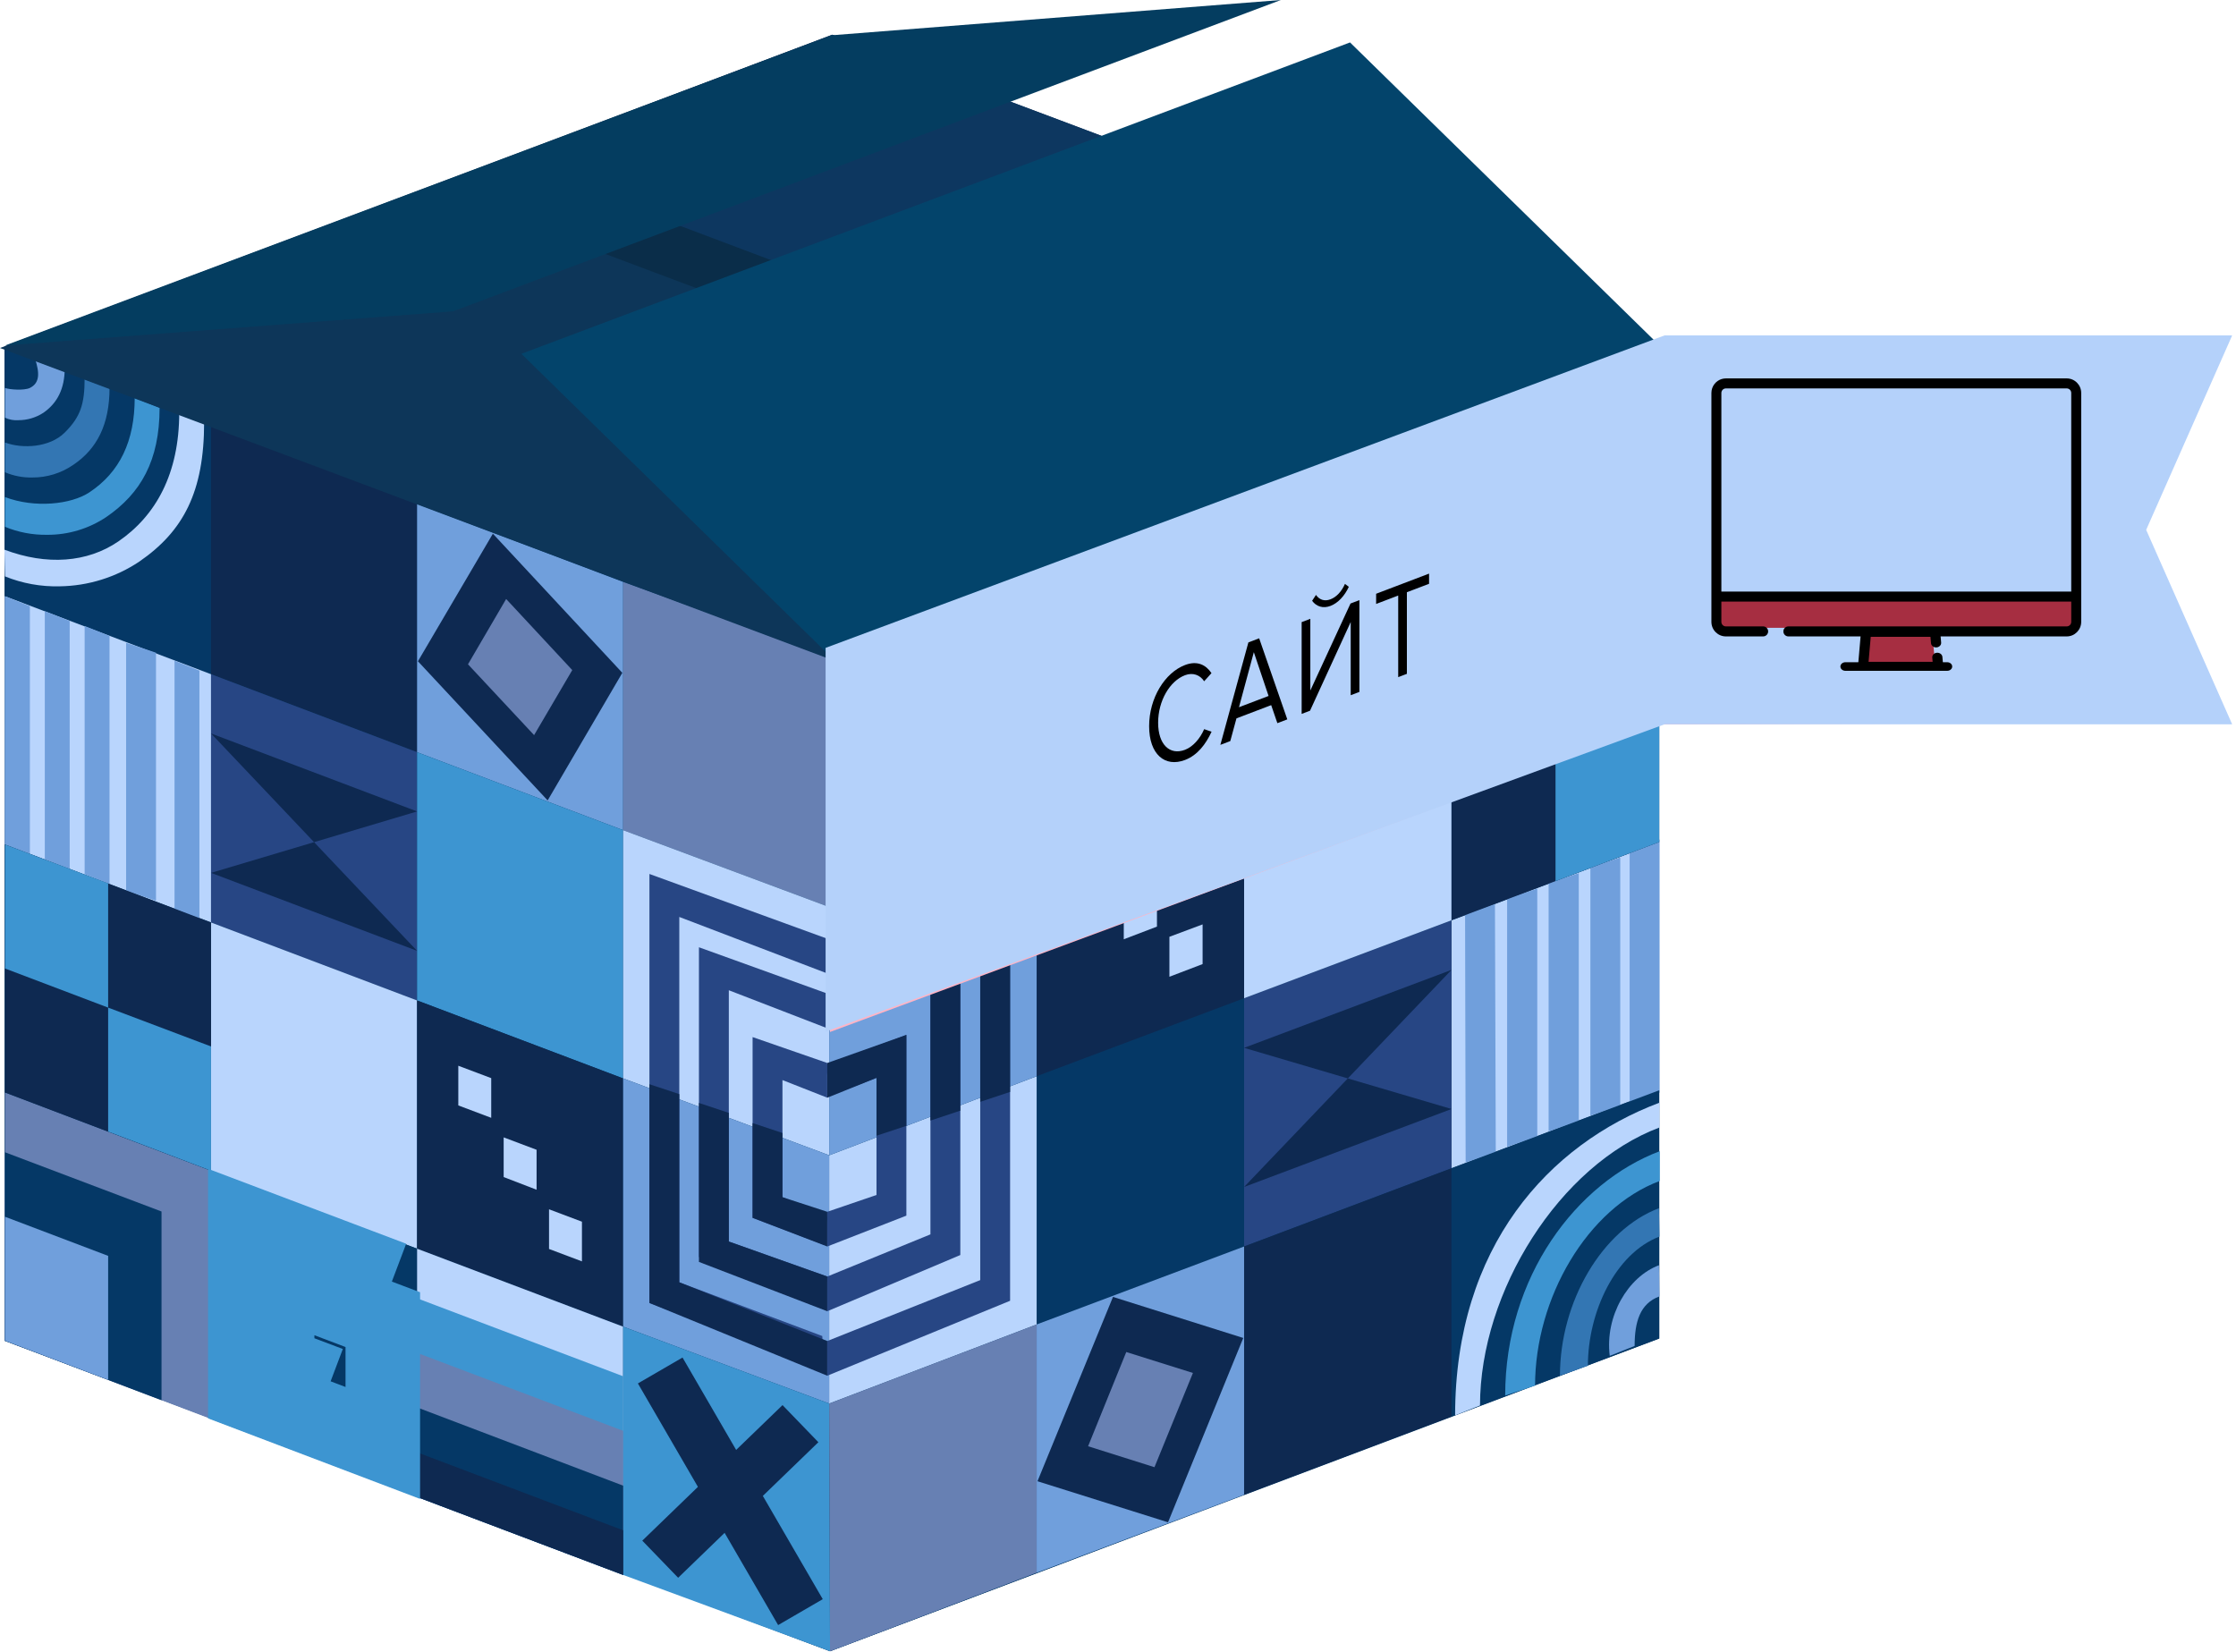
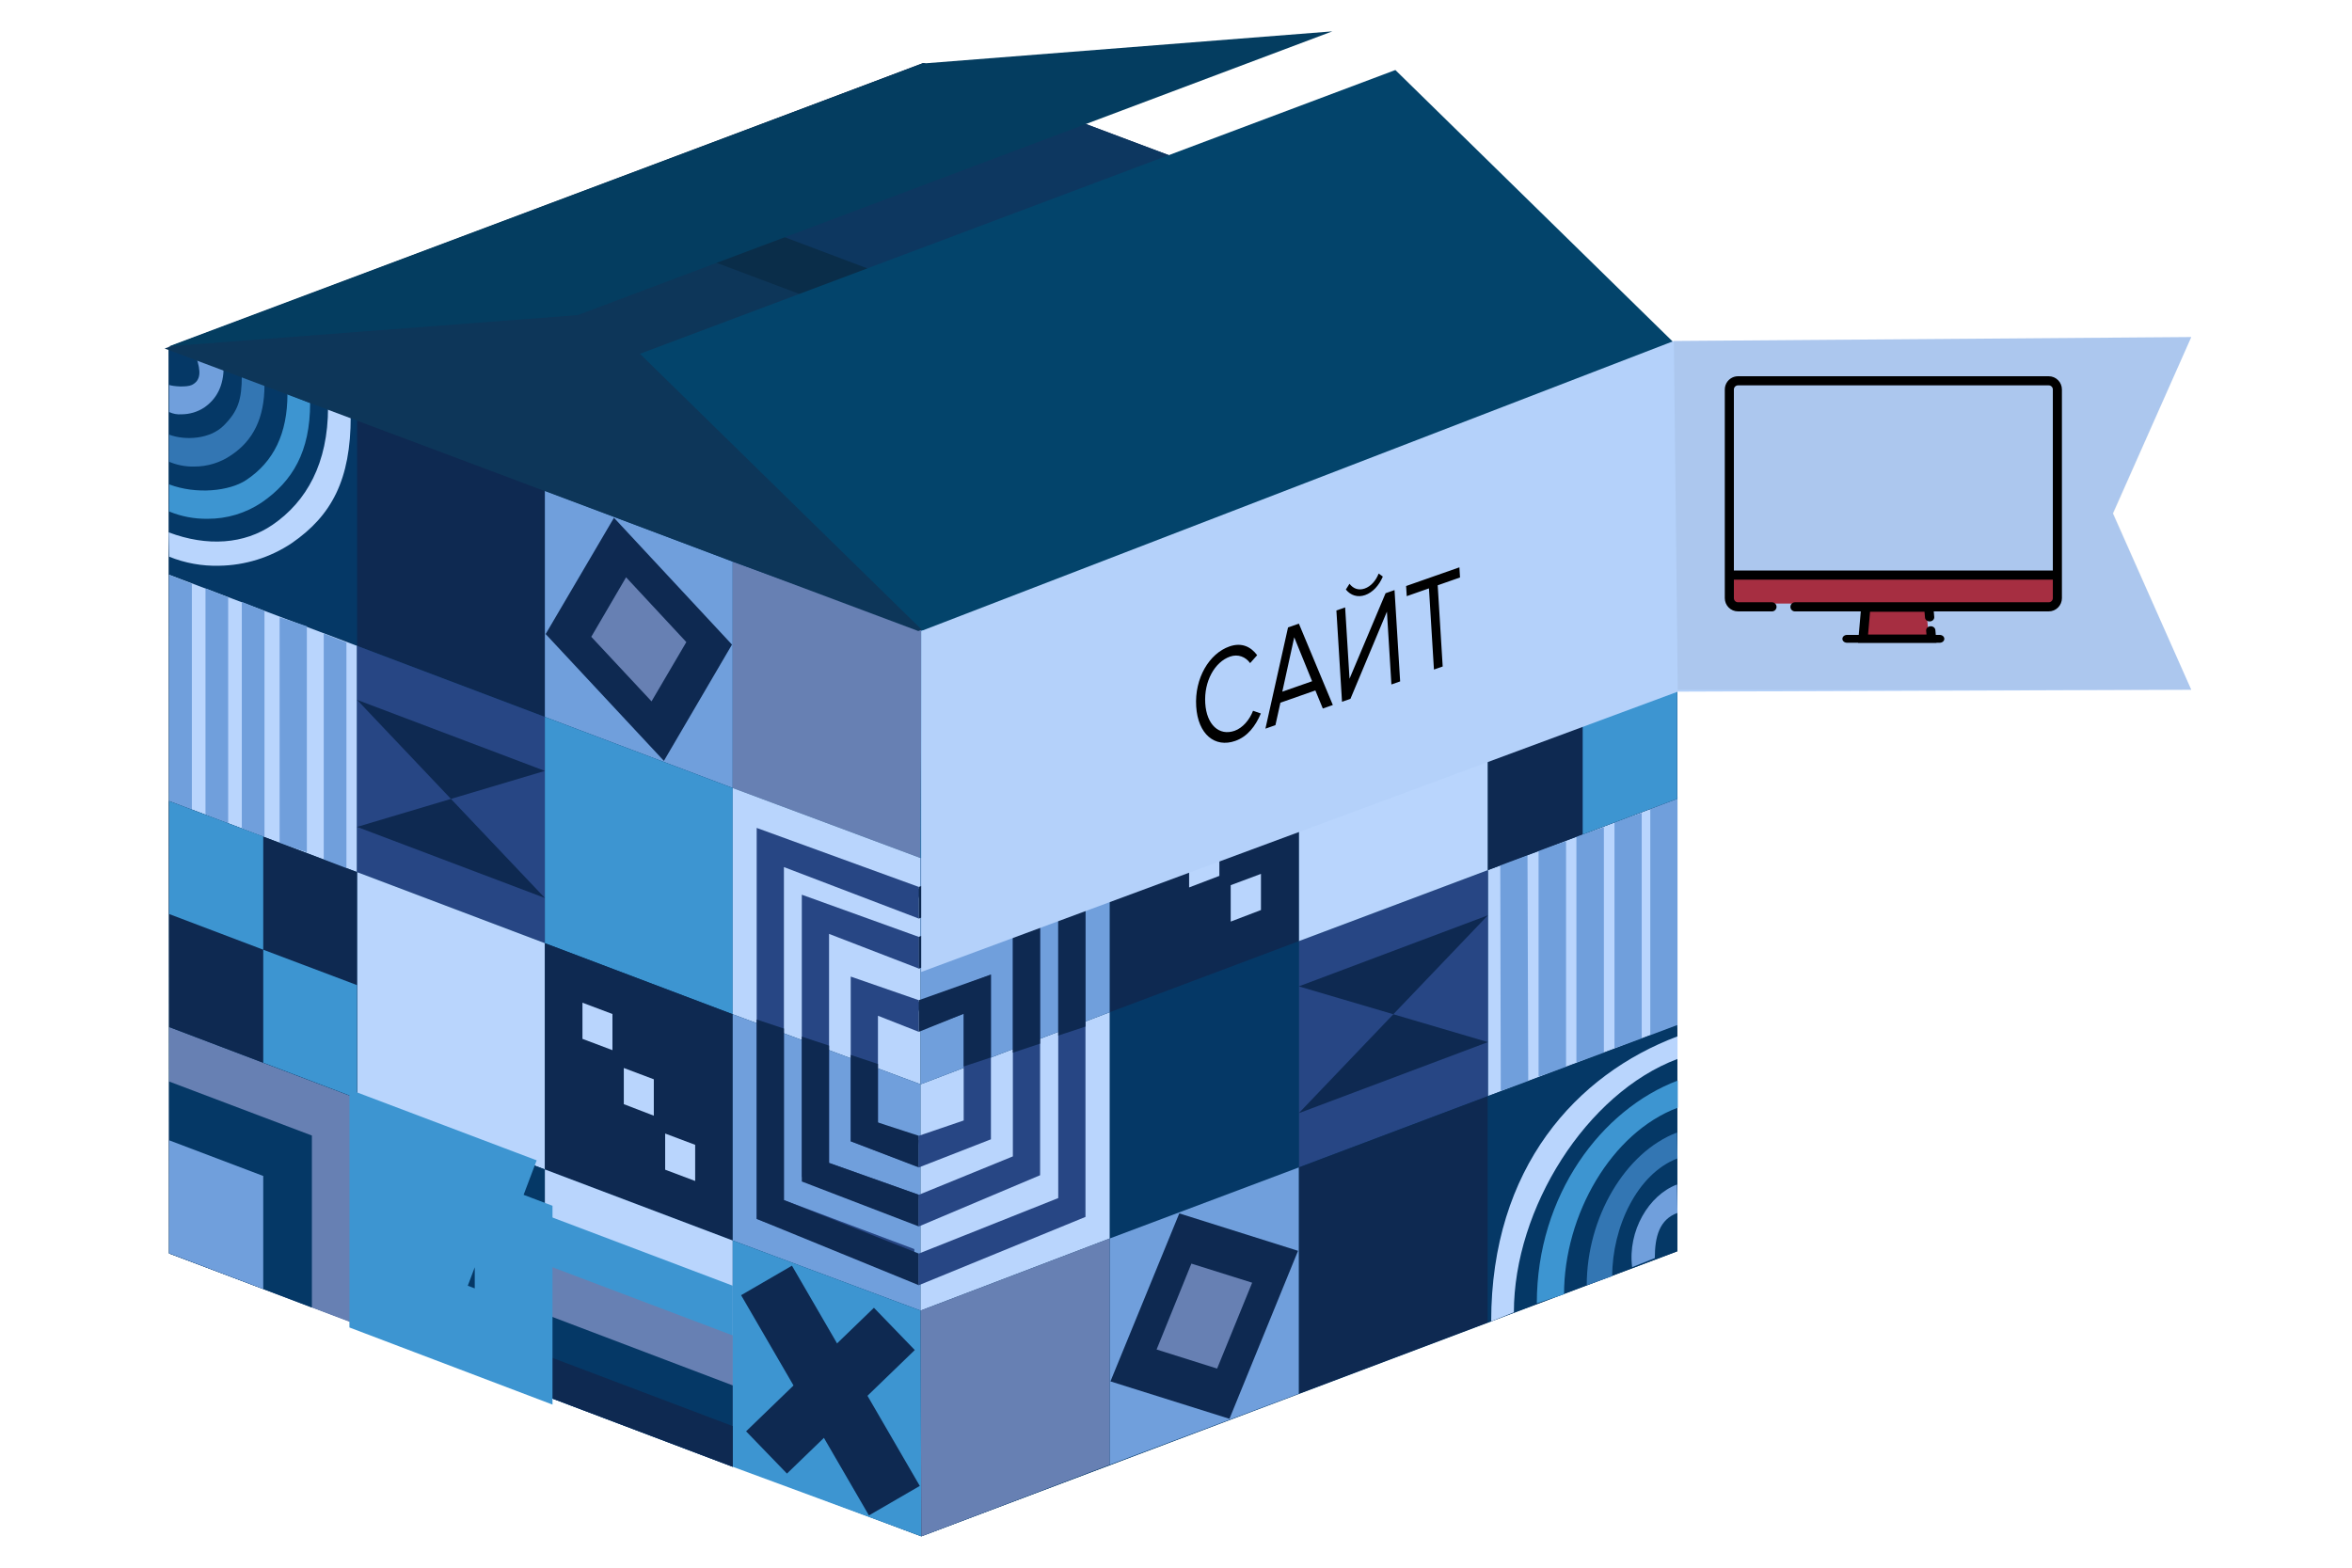
- <svg xmlns="http://www.w3.org/2000/svg" width="260" height="192" viewBox="0 0 260 192" fill="none">
-   <path d="M96.517 192L0.58 155.926L0.548 40.271L96.549 76.377L96.517 192Z" fill="#053866" />
-   <path d="M192.71 155.637L96.677 119.403L96.773 4.037L192.903 40.143L192.71 155.637Z" fill="#102E5B" />
-   <path d="M96.517 192L192.904 155.51V40.143L96.549 76.377L96.517 192Z" fill="#054270" />
-   <path d="M0.58 155.926L96.71 119.147L96.775 4.037L0.548 40.271L0.58 155.926Z" fill="#0A2D49" />
-   <path d="M96.517 192L0.58 155.894L0.548 40.271L96.549 76.377L96.517 192Z" fill="#053866" />
-   <path d="M24.54 78.395L0.58 69.329L0.548 40.271L24.54 49.53V78.395Z" fill="#053866" />
-   <path d="M6.947 68.175C4.767 68.231 2.599 67.838 0.579 67.022L0.515 63.914C5.435 65.772 10.163 65.42 13.765 62.953C18.107 59.974 20.841 55.104 20.841 47.96L23.735 49.113C23.735 57.187 21.323 61.768 16.209 65.292C13.467 67.127 10.25 68.129 6.947 68.175Z" fill="#B9D5FD" />
-   <path d="M48.499 87.462L24.539 78.395V49.53L48.499 58.596V87.462Z" fill="#0E2951" />
-   <path d="M72.459 96.529L48.499 87.462V58.596L72.459 67.663V96.529Z" fill="#709FDC" />
-   <path d="M96.419 105.467L72.459 96.528V67.663L96.548 76.377L96.419 105.467Z" fill="#6780B3" />
-   <path d="M24.539 107.261L0.579 98.195V69.329L24.539 78.395V107.261Z" fill="#B9D5FD" />
-   <path d="M48.499 116.328L24.539 107.261V78.395L48.499 87.462V116.328Z" fill="#274684" />
-   <path d="M72.459 125.394L48.499 116.328V87.462L72.459 96.529V125.394Z" fill="#3D95D1" />
-   <path d="M96.419 134.333L72.459 125.394V96.529L96.419 105.467V134.333Z" fill="#B9D5FD" />
-   <path d="M48.499 145.194L24.539 136.127V107.261L48.499 116.328V145.194Z" fill="#B9D5FD" />
-   <path d="M72.459 154.26L48.499 145.194V116.328L72.459 125.394V154.26Z" fill="#0E2951" />
-   <path d="M96.419 163.198L72.459 154.26V125.394L96.419 134.333V163.198Z" fill="#709FDC" />
-   <path d="M24.539 164.993L0.579 155.894V127.028L24.539 136.127V164.993Z" fill="#6780B3" />
-   <path d="M48.499 174.059L24.539 164.992V136.127L48.499 145.193V174.059Z" fill="#053866" />
-   <path d="M72.459 183.126L48.499 174.059V145.193L72.459 154.26V183.126Z" fill="#B9D5FD" />
-   <path d="M96.516 192L72.459 183.126V154.26L96.419 163.198L96.516 192Z" fill="#3D95D1" />
-   <path d="M5.468 62.185C3.792 62.21 2.128 61.894 0.579 61.256V57.795C4.02 59.109 8.266 58.66 10.388 57.251C13.926 54.912 15.663 51.292 15.663 46.262L18.557 47.415C18.557 53.599 16.338 57.379 12.382 60.102C10.341 61.475 7.931 62.2 5.468 62.185Z" fill="#3D95D1" />
-   <path d="M3.763 55.521C2.67 55.546 1.585 55.339 0.579 54.912V51.452C2.637 52.221 5.789 52.029 7.526 50.299C9.359 48.472 9.842 46.999 9.842 43.955L12.736 45.108C12.736 49.337 11.289 52.189 8.523 54.047C7.126 55.015 5.464 55.529 3.763 55.521Z" fill="#3376B3" />
-   <path d="M2.155 48.857C1.613 48.899 1.07 48.8 0.579 48.569V45.109C1.094 45.301 2.798 45.429 3.474 45.109C4.631 44.532 4.631 43.379 4.053 41.649L7.526 42.802C7.526 45.205 6.658 46.871 5.05 47.992C4.19 48.555 3.184 48.855 2.155 48.857Z" fill="#709FDC" />
-   <path d="M95.808 159.162L75.515 151.505V101.622L96.194 109.151V113.188L78.988 106.62V149.102L95.615 155.349L95.808 159.162Z" fill="#274684" />
-   <path d="M96.194 159.963L75.515 151.505V126.067L78.988 127.22V149.102L96.194 155.926V159.963Z" fill="#0E2951" />
-   <path d="M95.809 151.665L81.272 146.155V110.145L96.195 115.527V119.564L84.746 115.142V144.36L96.195 148.429L95.809 151.665Z" fill="#274684" />
-   <path d="M95.808 144.745L87.511 141.605V120.588L96.194 123.6V127.637L90.984 125.586V139.202L96.194 141.477L95.808 144.745Z" fill="#274684" />
-   <path d="M96.194 144.937L87.511 141.605V130.585L90.984 131.738V139.203L96.194 140.901V144.937Z" fill="#0E2951" />
-   <path d="M96.195 152.466L81.272 146.731V128.246L84.746 129.399V144.361L96.195 148.429V152.466Z" fill="#0E2951" />
-   <path d="M18.782 162.814L0.579 155.894V133.98L18.782 140.868V162.814Z" fill="#053866" />
-   <path d="M12.575 160.443L0.579 155.894V141.477L12.575 146.027V160.443Z" fill="#709FDC" />
-   <path d="M72.364 78.235L63.68 93.069L48.597 76.89L57.312 62.056L72.364 78.235Z" fill="#0E2951" />
-   <path d="M66.542 77.915L62.104 85.476L54.417 77.242L58.855 69.649L66.542 77.915Z" fill="#6780B3" />
-   <path d="M72.459 183.126L48.499 174.059V150.96L72.459 160.027V183.126Z" fill="#3D95D1" />
-   <path d="M72.459 183.126L48.499 174.059V157.304L72.459 166.37V183.126Z" fill="#6780B3" />
-   <path d="M72.459 183.126L48.499 174.059V163.647L72.459 172.746V183.126Z" fill="#053866" />
-   <path d="M72.459 183.126L48.499 174.059V168.869L72.459 177.936V183.126Z" fill="#0E2951" />
-   <path d="M24.539 85.283L48.499 94.35L24.539 101.494L48.499 110.561L24.539 85.283Z" fill="#0E2951" />
-   <path d="M3.474 99.348L0.579 98.195V69.329L3.474 70.482V99.348Z" fill="#709FDC" />
-   <path d="M8.104 101.078L5.21 99.925V71.059L8.104 72.212V101.078Z" fill="#709FDC" />
-   <path d="M23.189 106.845L20.294 105.691V76.826L23.189 77.979V106.845Z" fill="#709FDC" />
-   <path d="M18.139 104.73L14.665 103.577V74.743L18.139 75.897V104.73Z" fill="#709FDC" />
-   <path d="M12.736 102.808L9.842 101.654V72.789L12.736 73.942V102.808Z" fill="#709FDC" />
-   <path d="M24.539 136.127L0.579 127.028V98.195L24.539 107.261V136.127Z" fill="#0E2951" />
-   <path d="M24.539 136.127L12.575 131.577V117.161L24.539 121.678V136.127Z" fill="#3D95D1" />
-   <path d="M12.575 117.161L0.579 112.611V98.195L12.575 102.712V117.161Z" fill="#3D95D1" />
-   <path d="M38.98 159.194L34.059 157.336V151.633L42.678 154.901V164.896L30.361 160.219V145.93L46.345 151.985V170.663L26.694 163.198V139.523L46.345 146.955" stroke="#3D95D1" stroke-width="5" stroke-miterlimit="10" />
-   <path d="M76.769 181.299L93.075 165.537" stroke="#0E2951" stroke-width="6" stroke-miterlimit="10" />
-   <path d="M93.075 187.451L76.769 159.354" stroke="#0E2951" stroke-width="6" stroke-miterlimit="10" />
-   <path d="M57.119 129.976L53.292 128.534V123.921L57.119 125.362V129.976Z" fill="#B9D5FD" />
-   <path d="M62.394 138.337L58.566 136.864V132.25L62.394 133.692V138.337Z" fill="#B9D5FD" />
-   <path d="M67.668 146.667L63.841 145.225V140.612L67.668 142.053V146.667Z" fill="#B9D5FD" />
-   <path d="M96.549 76.377L192.904 40.143L192.936 155.638L96.517 192L96.549 76.377Z" fill="#053866" />
-   <path d="M168.782 107.005L192.935 97.906V126.772L168.782 135.838V107.005Z" fill="#B9D5FD" />
-   <path d="M144.661 116.071L168.782 107.005V135.839L144.661 144.937V116.071Z" fill="#274684" />
-   <path d="M120.541 125.138L144.662 116.072V144.937L120.541 154.004V125.138Z" fill="#053866" />
-   <path d="M96.419 134.333L120.54 125.138V154.004L96.419 163.199V134.333Z" fill="#B9D5FD" />
-   <path d="M144.661 87.206L168.782 78.139V107.005L144.661 116.071V87.206Z" fill="#B9D5FD" />
-   <path d="M120.541 96.272L144.662 87.206V116.071L120.541 125.138V96.272Z" fill="#0E2951" />
-   <path d="M96.419 105.467L120.54 96.272V125.138L96.419 134.333V105.467Z" fill="#709FDC" />
-   <path d="M144.661 144.937L168.782 135.838V164.704L144.661 173.803V144.937Z" fill="#0E2951" />
-   <path d="M120.541 154.004L144.662 144.937V173.803L120.541 182.869V154.004Z" fill="#709FDC" />
-   <path d="M96.419 163.198L120.54 154.004V182.869L96.515 192L96.419 163.198Z" fill="#6780B3" />
-   <path d="M168.782 49.274L192.903 40.143L192.935 69.041L168.782 78.139V49.274Z" fill="#6780B3" />
-   <path d="M144.661 58.34L168.782 49.274V78.139L144.661 87.206V58.34Z" fill="#053866" />
-   <path d="M120.541 67.406L144.662 58.34V87.206L120.541 96.272V67.406Z" fill="#B9D5FD" />
-   <path d="M96.548 76.377L120.54 67.407V96.272L96.419 105.467L96.548 76.377Z" fill="#3D95D1" />
-   <path d="M96.195 159.963V155.926L113.98 148.846V106.364L97.031 112.74L95.809 109.504L117.453 101.366V151.249L96.195 159.963Z" fill="#274684" />
-   <path d="M117.453 126.964L113.98 128.118V106.364L96.194 113.188V109.151L117.453 101.366V126.964Z" fill="#0E2951" />
-   <path d="M96.194 152.466V148.429L108.19 143.527V114.886L96.194 119.563V115.527L111.664 111.042V145.93L96.194 152.466Z" fill="#274684" />
-   <path d="M96.195 144.937V140.901L101.919 138.946V125.33L97.031 127.189L95.809 123.953L105.393 120.333V141.349L96.195 144.937Z" fill="#274684" />
-   <path d="M105.392 130.905L101.919 132.058V125.33L96.194 127.637V123.6L105.392 120.333V130.905Z" fill="#0E2951" />
-   <path d="M111.664 129.143L108.19 130.296V114.886L96.194 119.564V115.527L111.664 109.888V129.143Z" fill="#0E2951" />
-   <path d="M180.875 44.724L192.903 40.143L192.936 54.624L180.875 59.141V44.724Z" fill="#FF8098" />
-   <path d="M120.637 172.233L129.417 150.8L144.565 155.573L135.817 177.006L120.637 172.233Z" fill="#0E2951" />
-   <path d="M126.522 168.164L130.961 157.207L138.712 159.642L134.241 170.599L126.522 168.164Z" fill="#6780B3" />
-   <path d="M120.541 67.406L144.662 58.34V81.439L120.541 90.505V67.406Z" fill="#3D95D1" />
-   <path d="M120.541 67.406L144.662 58.34V75.096L120.541 84.162V67.406Z" fill="#6780B3" />
-   <path d="M120.541 67.406L144.662 58.34V68.72L120.541 77.819V67.406Z" fill="#053866" />
-   <path d="M120.541 67.406L144.662 58.34V63.53L120.541 72.629V67.406Z" fill="#0E2951" />
-   <path d="M168.782 128.95L144.661 138.017L168.782 112.772L144.661 121.838" fill="#0E2951" />
-   <path d="M192.969 127.06L189.495 128.214V98.771L192.969 97.618V127.06Z" fill="#709FDC" />
-   <path d="M188.401 128.566L184.928 129.719V100.854L188.401 99.7V128.566Z" fill="#709FDC" />
-   <path d="M173.928 134.012L170.423 135.166L170.358 106.268L173.832 105.115L173.928 134.012Z" fill="#709FDC" />
-   <path d="M178.753 132.186L175.247 133.34V104.474L178.753 103.321V132.186Z" fill="#709FDC" />
-   <path d="M183.577 130.392L180.071 131.546V102.68L183.577 101.526V130.392Z" fill="#709FDC" />
-   <path d="M168.782 78.139L192.935 69.041V97.906L168.782 107.005V78.139Z" fill="#0E2951" />
-   <path d="M168.782 135.838L192.935 126.772V155.637L168.782 164.704V135.838Z" fill="#053866" />
-   <path d="M168.782 78.139L180.875 73.59V88.007L168.782 92.556V78.139Z" fill="#3D95D1" />
-   <path d="M172.095 163.423L169.2 164.576C169.2 144.937 180.103 133.051 192.967 128.213V131.097C181.357 135.454 172.095 150.159 172.095 163.423Z" fill="#B9D5FD" />
-   <path d="M178.496 161.116L175.022 162.269C175.022 148.429 183.32 137.505 193.001 133.852V137.312C184.542 140.484 178.496 150.96 178.496 161.116Z" fill="#3D95D1" />
-   <path d="M184.638 158.809L181.39 159.963C181.39 151.313 186.31 142.983 192.903 140.484L192.968 143.784C187.822 145.738 184.638 152.562 184.638 158.809Z" fill="#3376B3" />
-   <path d="M190.073 156.502L187.179 157.656C186.6 153.042 189.302 148.461 192.904 147.116L192.968 150.736C190.685 151.569 190.073 153.715 190.073 156.502Z" fill="#709FDC" />
-   <path d="M154.374 66.061L159.102 64.267V69.746L150.804 72.885V63.306L162.672 58.821V72.533L147.234 78.364V60.423L166.242 53.278V76.025L147.234 83.201" stroke="#3D95D1" stroke-width="5" stroke-miterlimit="10" />
-   <path d="M116.198 72.501L99.796 100.629" stroke="#0E2951" stroke-width="6" stroke-miterlimit="10" />
-   <path d="M99.796 78.684L116.198 94.446" stroke="#0E2951" stroke-width="6" stroke-miterlimit="10" />
-   <path d="M135.978 108.927L139.837 107.485V112.099L135.978 113.573V108.927Z" fill="#B9D5FD" />
-   <path d="M130.671 104.602L134.53 103.128V107.742L130.671 109.215V104.602Z" fill="#B9D5FD" />
-   <path d="M125.364 100.245L129.224 98.771V103.417L125.364 104.858V100.245Z" fill="#B9D5FD" />
-   <path d="M174.604 47.095L192.903 40.143L192.935 62.121L174.604 69.009V47.095Z" fill="#053866" />
-   <path d="M179.525 45.205L192.904 40.143L192.937 56.194L179.525 61.256V45.205Z" fill="#709FDC" />
-   <path d="M180.875 88.007L192.936 83.489V97.906L180.875 102.455V88.007Z" fill="#3D95D1" />
-   <path d="M153.57 54.335L192.903 40.143L96.773 4.037L58.533 18.517L153.57 54.335Z" fill="#0D3760" />
-   <path d="M145.852 57.892L96.13 76.505L0 40.463L49.786 21.785L145.852 57.892Z" fill="#0D3659" />
-   <path d="M148.939 0L96.709 4.101L0.579 40.175L52.68 36.202L148.939 0Z" fill="#043D60" />
-   <path d="M192.968 40.175L156.979 4.934L60.624 41.136L96.773 76.537L192.968 40.175Z" fill="#03446B" />
-   <path d="M96.5 120V76.5L192.5 39.5L258.5 39L248.5 61.5L258.5 84L193 84.242L96.5 120Z" fill="#FFB4C5" />
-   <path d="M258.5 39L192.5 39.5L192.996 84H258.5L248.575 61.5L258.5 39Z" fill="black" fill-opacity="0.05" />
-   <path d="M96 119.956V75.332L193.555 39H259.555L249.555 61.609L259.555 84.219H193.555L96 119.956Z" fill="#B4D1FA" />
-   <path d="M137.792 88.367C139.228 87.82 140.201 86.554 140.882 85.079L140.018 84.783C139.556 85.871 138.717 86.831 137.792 87.183C136.016 87.859 134.666 86.565 134.666 84.037C134.666 81.493 136.016 79.187 137.792 78.511C138.717 78.159 139.556 78.495 140.018 79.215L140.87 78.267C140.225 77.313 139.228 76.78 137.792 77.327C135.457 78.216 133.62 81.156 133.62 84.436C133.62 87.716 135.457 89.256 137.792 88.367ZM149.686 83.646L146.414 74.22L145.161 74.697L141.902 86.61L143.057 86.17L143.775 83.529L147.813 81.991L148.531 84.086L149.686 83.646ZM147.509 80.923L144.067 82.234L145.794 75.832L147.509 80.923ZM152.328 82.64L157.059 72.326V80.838L158.069 80.454V69.782L157.035 70.175L152.364 80.29V71.954L151.355 72.338V83.01L152.328 82.64ZM156.84 68.233L156.39 67.893C156.013 68.756 155.417 69.415 154.712 69.684C153.994 69.957 153.41 69.731 153.021 69.176L152.571 69.859C153.07 70.533 153.848 70.781 154.712 70.452C155.588 70.118 156.354 69.283 156.84 68.233ZM163.591 78.351V68.863L166.17 67.881V66.697L160.015 69.04V70.225L162.582 69.247V78.735L163.591 78.351Z" fill="black" />
-   <path d="M217 77L217.381 73H224.619L225 77H217Z" fill="#A62E41" />
-   <path d="M200 69H241V73H200V69Z" fill="#A62E41" />
-   <path fill-rule="evenodd" clip-rule="evenodd" d="M200.684 45.164C200.394 45.164 200.159 45.4 200.159 45.691V68.787H240.841V45.691C240.841 45.4 240.606 45.164 240.316 45.164H200.684ZM200.684 44H240.316C241.246 44 242 44.757 242 45.691V72.309C242 73.243 241.246 74 240.316 74H207.948C207.628 74 207.368 73.739 207.368 73.418C207.368 73.096 207.628 72.835 207.948 72.835H240.316C240.606 72.835 240.841 72.6 240.841 72.309V69.952H200.159V72.309C200.159 72.6 200.394 72.835 200.684 72.835H205.019C205.339 72.835 205.598 73.096 205.598 73.418C205.598 73.739 205.339 74 205.019 74H200.684C199.754 74 199 73.243 199 72.309V45.691C199 45.31 199.126 44.958 199.338 44.675C199.451 44.525 199.587 44.394 199.742 44.289C200.011 44.106 200.335 44 200.684 44Z" fill="black" />
-   <path fill-rule="evenodd" clip-rule="evenodd" d="M216.433 73H225.567L225.715 74.713C225.74 75.002 225.497 75.254 225.172 75.277C224.846 75.299 224.562 75.083 224.537 74.793L224.473 74.05H217.527L217.276 76.95H224.724L224.682 76.462C224.657 76.172 224.9 75.92 225.225 75.898C225.551 75.876 225.835 76.092 225.86 76.381L226 78H216L216.433 73Z" fill="black" />
-   <path fill-rule="evenodd" clip-rule="evenodd" d="M214 77.5C214 77.224 214.262 77 214.585 77H226.415C226.738 77 227 77.224 227 77.5C227 77.776 226.738 78 226.415 78H214.585C214.262 78 214 77.776 214 77.5Z" fill="black" />
+ <svg xmlns="http://www.w3.org/2000/svg" width="240" height="160" viewBox="0 0 240 160" fill="none">
+   <path d="M94.014 156.8L17.264 127.941L17.238 35.417L94.04 64.302L94.014 156.8Z" fill="#053866" />
+   <path d="M170.97 127.71L94.143 98.722L94.22 6.429L171.124 35.314L170.97 127.71Z" fill="#102E5B" />
+   <path d="M94.014 156.8L171.124 127.608V35.314L94.039 64.302L94.014 156.8Z" fill="#054270" />
+   <path d="M17.264 127.941L94.168 98.517L94.22 6.429L17.238 35.417L17.264 127.941Z" fill="#0A2D49" />
+   <path d="M94.014 156.8L17.264 127.915L17.238 35.417L94.04 64.302L94.014 156.8Z" fill="#053866" />
+   <path d="M36.432 65.916L17.264 58.663L17.238 35.417L36.432 42.824V65.916Z" fill="#053866" />
+   <path d="M22.359 57.74C20.615 57.785 18.881 57.471 17.264 56.818L17.213 54.331C21.149 55.818 24.932 55.536 27.813 53.562C31.287 51.179 33.474 47.283 33.474 41.568L35.789 42.49C35.789 48.949 33.86 52.614 29.769 55.434C27.575 56.901 25.001 57.703 22.359 57.74Z" fill="#B9D5FD" />
+   <path d="M55.6 73.169L36.432 65.916V42.824L55.6 50.077V73.169Z" fill="#0E2951" />
+   <path d="M74.768 80.423L55.6 73.17V50.077L74.768 57.33V80.423Z" fill="#709FDC" />
+   <path d="M93.936 87.573L74.768 80.423V57.33L94.039 64.302L93.936 87.573Z" fill="#6780B3" />
+   <path d="M36.432 89.009L17.264 81.756V58.663L36.432 65.916V89.009Z" fill="#B9D5FD" />
+   <path d="M55.6 96.262L36.432 89.009V65.916L55.6 73.169V96.262Z" fill="#274684" />
+   <path d="M74.768 103.515L55.6 96.262V73.17L74.768 80.423V103.515Z" fill="#3D95D1" />
+   <path d="M93.936 110.666L74.768 103.515V80.423L93.936 87.574V110.666Z" fill="#B9D5FD" />
+   <path d="M55.6 119.355L36.432 112.101V89.009L55.6 96.262V119.355Z" fill="#B9D5FD" />
+   <path d="M74.768 126.608L55.6 119.355V96.262L74.768 103.516V126.608Z" fill="#0E2951" />
+   <path d="M93.936 133.759L74.768 126.608V103.515L93.936 110.666V133.759Z" fill="#709FDC" />
+   <path d="M36.432 135.194L17.264 127.915V104.823L36.432 112.101V135.194Z" fill="#6780B3" />
+   <path d="M55.6 142.447L36.432 135.194V112.101L55.6 119.355V142.447Z" fill="#053866" />
+   <path d="M74.768 149.7L55.6 142.447V119.355L74.768 126.608V149.7Z" fill="#B9D5FD" />
+   <path d="M94.013 156.8L74.768 149.7V126.608L93.936 133.759L94.013 156.8Z" fill="#3D95D1" />
+   <path d="M21.174 52.948C19.834 52.968 18.503 52.715 17.264 52.204V49.436C20.017 50.487 23.413 50.128 25.111 49.001C27.941 47.13 29.331 44.233 29.331 40.21L31.646 41.132C31.646 46.079 29.871 49.103 26.706 51.282C25.073 52.38 23.145 52.96 21.174 52.948Z" fill="#3D95D1" />
+   <path d="M19.811 47.617C18.937 47.637 18.068 47.471 17.264 47.13V44.361C18.91 44.977 21.432 44.823 22.821 43.439C24.288 41.978 24.674 40.799 24.674 38.364L26.989 39.287C26.989 42.67 25.831 44.951 23.619 46.438C22.502 47.212 21.172 47.623 19.811 47.617Z" fill="#3376B3" />
+   <path d="M18.524 42.285C18.091 42.319 17.657 42.24 17.264 42.055V39.287C17.675 39.441 19.039 39.543 19.579 39.287C20.506 38.825 20.506 37.903 20.042 36.519L22.821 37.441C22.821 39.364 22.127 40.697 20.84 41.593C20.152 42.044 19.347 42.284 18.524 42.285Z" fill="#709FDC" />
+   <path d="M93.448 130.529L77.213 124.404V84.498L93.757 90.521V93.75L79.992 88.496V122.481L93.293 127.479L93.448 130.529Z" fill="#274684" />
+   <path d="M93.757 131.17L77.213 124.404V104.054L79.992 104.976V122.481L93.757 127.941V131.17Z" fill="#0E2951" />
+   <path d="M93.448 124.532L81.818 120.124V91.316L93.757 95.621V98.851L84.597 95.314V118.688L93.757 121.943L93.448 124.532Z" fill="#274684" />
+   <path d="M93.447 118.996L86.809 116.484V99.671L93.755 102.08V105.309L89.587 103.669V114.562L93.755 116.381L93.447 118.996Z" fill="#274684" />
+   <path d="M93.755 119.15L86.809 116.484V107.668L89.587 108.59V114.562L93.755 115.92V119.15Z" fill="#0E2951" />
+   <path d="M93.757 125.173L81.818 120.585V105.797L84.597 106.719V118.688L93.757 121.943V125.173Z" fill="#0E2951" />
+   <path d="M31.826 133.451L17.264 127.915V110.384L31.826 115.895V133.451Z" fill="#053866" />
+   <path d="M26.861 131.555L17.264 127.915V116.382L26.861 120.021V131.555Z" fill="#709FDC" />
+   <path d="M74.692 65.788L67.745 77.655L55.678 64.712L62.65 52.845L74.692 65.788Z" fill="#0E2951" />
+   <path d="M70.034 65.532L66.483 71.581L60.334 64.994L63.885 58.919L70.034 65.532Z" fill="#6780B3" />
+   <path d="M74.768 149.7L55.6 142.447V123.968L74.768 131.221V149.7Z" fill="#3D95D1" />
+   <path d="M74.768 149.7L55.6 142.447V129.043L74.768 136.296V149.7Z" fill="#6780B3" />
+   <path d="M74.768 149.701L55.6 142.447V134.118L74.768 141.396V149.701Z" fill="#053866" />
+   <path d="M74.768 149.701L55.6 142.447V138.295L74.768 145.549V149.701Z" fill="#0E2951" />
+   <path d="M36.432 71.427L55.6 78.68L36.432 84.395L55.6 91.649L36.432 71.427Z" fill="#0E2951" />
+   <path d="M19.579 82.678L17.264 81.756V58.663L19.579 59.586V82.678Z" fill="#709FDC" />
+   <path d="M23.284 84.062L20.969 83.14V60.047L23.284 60.97V84.062Z" fill="#709FDC" />
+   <path d="M35.351 88.676L33.035 87.753V64.66L35.351 65.583V88.676Z" fill="#709FDC" />
+   <path d="M31.312 86.984L28.533 86.061V62.995L31.312 63.917V86.984Z" fill="#709FDC" />
+   <path d="M26.989 85.446L24.674 84.524V61.431L26.989 62.354V85.446Z" fill="#709FDC" />
+   <path d="M36.432 112.101L17.264 104.823V81.756L36.432 89.009V112.101Z" fill="#0E2951" />
+   <path d="M36.432 112.101L26.861 108.462V96.928L36.432 100.542V112.101Z" fill="#3D95D1" />
+   <path d="M26.861 96.928L17.264 93.289V81.756L26.861 85.369V96.928Z" fill="#3D95D1" />
+   <path d="M47.985 130.555L44.048 129.068V124.506L50.944 127.12V135.117L41.089 131.375V119.944L53.877 124.788V139.73L38.156 133.759V114.818L53.877 120.764" stroke="#3D95D1" stroke-width="5" stroke-miterlimit="10" />
+   <path d="M78.217 148.239L91.261 135.63" stroke="#0E2951" stroke-width="6" stroke-miterlimit="10" />
+   <path d="M91.261 153.16L78.217 130.683" stroke="#0E2951" stroke-width="6" stroke-miterlimit="10" />
+   <path d="M62.495 107.181L59.434 106.027V102.337L62.495 103.49V107.181Z" fill="#B9D5FD" />
+   <path d="M66.716 113.87L63.654 112.691V109L66.716 110.154V113.87Z" fill="#B9D5FD" />
+   <path d="M70.935 120.533L67.873 119.38V115.689L70.935 116.843V120.533Z" fill="#B9D5FD" />
+   <path d="M94.039 64.302L171.124 35.314L171.149 127.71L94.014 156.8L94.039 64.302Z" fill="#053866" />
+   <path d="M151.826 88.804L171.149 81.525V104.617L151.826 111.871V88.804Z" fill="#B9D5FD" />
+   <path d="M132.529 96.057L151.826 88.804V111.871L132.529 119.15V96.057Z" fill="#274684" />
+   <path d="M113.232 103.31L132.529 96.057V119.15L113.232 126.403V103.31Z" fill="#053866" />
+   <path d="M93.936 110.666L113.232 103.311V126.403L93.936 133.759V110.666Z" fill="#B9D5FD" />
+   <path d="M132.529 72.965L151.826 65.711V88.804L132.529 96.057V72.965Z" fill="#B9D5FD" />
+   <path d="M113.232 80.218L132.529 72.965V96.057L113.232 103.31V80.218Z" fill="#0E2951" />
+   <path d="M93.936 87.574L113.232 80.218V103.31L93.936 110.666V87.574Z" fill="#709FDC" />
+   <path d="M132.529 119.15L151.826 111.871V134.963L132.529 142.242V119.15Z" fill="#0E2951" />
+   <path d="M113.232 126.403L132.529 119.15V142.242L113.232 149.495V126.403Z" fill="#709FDC" />
+   <path d="M93.936 133.759L113.232 126.403V149.495L94.013 156.8L93.936 133.759Z" fill="#6780B3" />
+   <path d="M151.826 42.619L171.123 35.314L171.149 58.432L151.826 65.711V42.619Z" fill="#6780B3" />
+   <path d="M132.529 49.872L151.826 42.619V65.711L132.529 72.965V49.872Z" fill="#053866" />
+   <path d="M113.232 57.125L132.529 49.872V72.965L113.232 80.218V57.125Z" fill="#B9D5FD" />
+   <path d="M94.038 64.302L113.232 57.125V80.218L93.936 87.574L94.038 64.302Z" fill="#3D95D1" />
+   <path d="M93.756 131.17V127.941L107.984 122.277V88.291L94.425 93.392L93.447 90.803L110.763 84.293V124.199L93.756 131.17Z" fill="#274684" />
+   <path d="M110.763 104.771L107.984 105.694V88.291L93.756 93.751V90.521L110.763 84.293V104.771Z" fill="#0E2951" />
+   <path d="M93.756 125.173V121.943L103.353 118.022V95.109L93.756 98.851V95.621L106.132 92.033V119.944L93.756 125.173Z" fill="#274684" />
+   <path d="M93.756 119.15V115.92L98.336 114.357V103.464L94.425 104.951L93.447 102.362L101.115 99.466V116.279L93.756 119.15Z" fill="#274684" />
+   <path d="M101.114 107.924L98.336 108.846V103.464L93.756 105.31V102.08L101.114 99.466V107.924Z" fill="#0E2951" />
+   <path d="M106.132 106.514L103.353 107.437V95.109L93.756 98.851V95.621L106.132 91.111V106.514Z" fill="#0E2951" />
+   <path d="M161.5 38.979L171.123 35.314L171.148 46.899L161.5 50.513V38.979Z" fill="#FF8098" />
+   <path d="M113.311 140.986L120.335 123.84L132.453 127.659L125.455 144.805L113.311 140.986Z" fill="#0E2951" />
+   <path d="M118.02 137.731L121.57 128.966L127.771 130.914L124.195 139.679L118.02 137.731Z" fill="#6780B3" />
+   <path d="M113.232 57.125L132.529 49.872V68.351L113.232 75.604V57.125Z" fill="#3D95D1" />
+   <path d="M113.232 57.125L132.529 49.872V63.276L113.232 70.53V57.125Z" fill="#6780B3" />
+   <path d="M113.232 57.125L132.529 49.872V58.176L113.232 65.455V57.125Z" fill="#053866" />
+   <path d="M113.232 57.125L132.529 49.872V54.024L113.232 61.303V57.125Z" fill="#0E2951" />
+   <path d="M151.826 106.36L132.529 113.613L151.826 93.417L132.529 100.67" fill="#0E2951" />
+   <path d="M171.175 104.848L168.396 105.771V82.217L171.175 81.294V104.848Z" fill="#709FDC" />
+   <path d="M167.521 106.053L164.742 106.975V83.883L167.521 82.96V106.053Z" fill="#709FDC" />
+   <path d="M155.944 110.41L153.139 111.332L153.088 88.214L155.867 87.292L155.944 110.41Z" fill="#709FDC" />
+   <path d="M159.803 108.949L156.998 109.872V86.779L159.803 85.856V108.949Z" fill="#709FDC" />
+   <path d="M163.662 107.514L160.857 108.436V85.344L163.662 84.421V107.514Z" fill="#709FDC" />
+   <path d="M151.826 65.711L171.149 58.432V81.525L151.826 88.804V65.711Z" fill="#0E2951" />
+   <path d="M151.826 111.871L171.149 104.617V127.71L151.826 134.963V111.871Z" fill="#053866" />
+   <path d="M151.826 65.711L161.5 62.072V73.605L151.826 77.245V65.711Z" fill="#3D95D1" />
+   <path d="M154.478 133.938L152.162 134.861C152.162 119.15 160.884 109.641 171.176 105.771V108.077C161.888 111.563 154.478 123.327 154.478 133.938Z" fill="#B9D5FD" />
+   <path d="M159.597 132.093L156.818 133.016C156.818 121.943 163.456 113.204 171.201 110.282V113.05C164.434 115.587 159.597 123.968 159.597 132.093Z" fill="#3D95D1" />
+   <path d="M164.511 130.247L161.912 131.17C161.912 124.25 165.849 117.586 171.123 115.587L171.175 118.227C167.058 119.79 164.511 125.25 164.511 130.247Z" fill="#3376B3" />
+   <path d="M168.859 128.402L166.543 129.325C166.08 125.634 168.241 121.969 171.123 120.892L171.174 123.789C169.348 124.455 168.859 126.172 168.859 128.402Z" fill="#709FDC" />
+   <path d="M140.3 56.049L144.082 54.614V58.996L137.444 61.508V53.845L146.938 50.257V61.226L134.588 65.891V51.538L149.794 45.823V64.02L134.588 69.761" stroke="#3D95D1" stroke-width="5" stroke-miterlimit="10" />
+   <path d="M109.76 61.2L96.639 83.704" stroke="#0E2951" stroke-width="6" stroke-miterlimit="10" />
+   <path d="M96.639 66.147L109.76 78.757" stroke="#0E2951" stroke-width="6" stroke-miterlimit="10" />
+   <path d="M125.582 90.342L128.67 89.188V92.879L125.582 94.058V90.342Z" fill="#B9D5FD" />
+   <path d="M121.338 86.882L124.425 85.703V89.393L121.338 90.572V86.882Z" fill="#B9D5FD" />
+   <path d="M117.092 83.396L120.179 82.217V85.933L117.092 87.087V83.396Z" fill="#B9D5FD" />
+   <path d="M156.484 40.876L171.124 35.314L171.15 52.896L156.484 58.407V40.876Z" fill="#053866" />
+   <path d="M160.42 39.364L171.123 35.314L171.149 48.155L160.42 52.204V39.364Z" fill="#709FDC" />
+   <path d="M161.5 73.605L171.148 69.992V81.525L161.5 85.164V73.605Z" fill="#3D95D1" />
+   <path d="M139.656 46.668L171.123 35.314L94.219 6.429L63.627 18.014L139.656 46.668Z" fill="#0D3760" />
+   <path d="M133.482 49.513L93.705 64.404L16.801 35.571L56.629 20.628L133.482 49.513Z" fill="#0D3659" />
+   <path d="M135.952 3.2L94.168 6.481L17.264 35.34L58.945 32.162L135.952 3.2Z" fill="#043D60" />
+   <path d="M171.176 35.34L142.385 7.147L65.301 36.109L94.22 64.43L171.176 35.34Z" fill="#03446B" />
+   <path d="M94 99.2V64.4L170.8 34.8L223.6 34.4L215.6 52.4L223.6 70.4L171.2 70.593L94 99.2Z" fill="#B4D1FA" />
+   <path d="M126.042 75.62C127.31 75.176 128.122 74.091 128.658 72.818L127.862 72.541C127.502 73.481 126.795 74.3 125.978 74.586C124.409 75.137 123.12 73.976 122.984 71.768C122.847 69.546 123.944 67.563 125.513 67.013C126.33 66.726 127.106 67.039 127.563 67.678L128.282 66.869C127.648 66.021 126.717 65.534 125.449 65.979C123.386 66.702 121.884 69.228 122.06 72.092C122.236 74.957 123.979 76.344 126.042 75.62ZM136.003 71.955L132.539 63.649L131.432 64.037L129.125 74.368L130.146 74.01L130.653 71.719L134.221 70.468L134.982 72.313L136.003 71.955ZM133.888 69.528L130.847 70.594L132.065 65.043L133.888 69.528ZM137.8 71.325L141.523 62.425L141.98 69.858L142.872 69.546L142.299 60.225L141.385 60.546L137.706 69.273L137.259 61.993L136.367 62.306L136.94 71.626L137.8 71.325ZM141.105 58.845L140.68 58.538C140.386 59.283 139.882 59.845 139.259 60.064C138.625 60.286 138.085 60.076 137.703 59.582L137.333 60.168C137.82 60.768 138.537 61.002 139.3 60.734C140.074 60.463 140.722 59.751 141.105 58.845ZM147.213 68.023L146.704 59.736L148.982 58.937L148.919 57.903L143.481 59.81L143.545 60.844L145.812 60.049L146.321 68.335L147.213 68.023Z" fill="black" />
+   <path d="M223.601 34.4L170.801 34.8L171.198 70.4H223.601L215.661 52.4L223.601 34.4Z" fill="black" fill-opacity="0.05" />
+   <path d="M190.4 64.8L190.705 61.6H196.496L196.8 64.8H190.4Z" fill="#A62E41" />
+   <path d="M176.801 58.4H209.601V61.6H176.801V58.4Z" fill="#A62E41" />
+   <path fill-rule="evenodd" clip-rule="evenodd" d="M177.347 39.331C177.115 39.331 176.927 39.52 176.927 39.753V58.23H209.473V39.753C209.473 39.52 209.285 39.331 209.053 39.331H177.347ZM177.347 38.4H209.053C209.797 38.4 210.4 39.006 210.4 39.753V61.047C210.4 61.794 209.797 62.4 209.053 62.4H183.158C182.902 62.4 182.695 62.191 182.695 61.934C182.695 61.677 182.902 61.468 183.158 61.468H209.053C209.285 61.468 209.473 61.28 209.473 61.047V59.161H176.927V61.047C176.927 61.28 177.115 61.468 177.347 61.468H180.815C181.071 61.468 181.279 61.677 181.279 61.934C181.279 62.191 181.071 62.4 180.815 62.4H177.347C176.603 62.4 176 61.794 176 61.047V39.753C176 39.448 176.101 39.166 176.27 38.94C176.36 38.82 176.47 38.715 176.594 38.631C176.809 38.485 177.068 38.4 177.347 38.4Z" fill="black" />
+   <path fill-rule="evenodd" clip-rule="evenodd" d="M189.946 61.6H197.253L197.372 62.97C197.392 63.202 197.197 63.403 196.937 63.421C196.677 63.439 196.449 63.266 196.429 63.035L196.378 62.44H190.821L190.62 64.76H196.579L196.545 64.369C196.525 64.138 196.72 63.936 196.98 63.918C197.24 63.9 197.467 64.073 197.487 64.305L197.6 65.6H189.6L189.946 61.6Z" fill="black" />
+   <path fill-rule="evenodd" clip-rule="evenodd" d="M188 65.2C188 64.979 188.21 64.8 188.468 64.8H197.932C198.19 64.8 198.4 64.979 198.4 65.2C198.4 65.421 198.19 65.6 197.932 65.6H188.468C188.21 65.6 188 65.421 188 65.2Z" fill="black" />
</svg>
